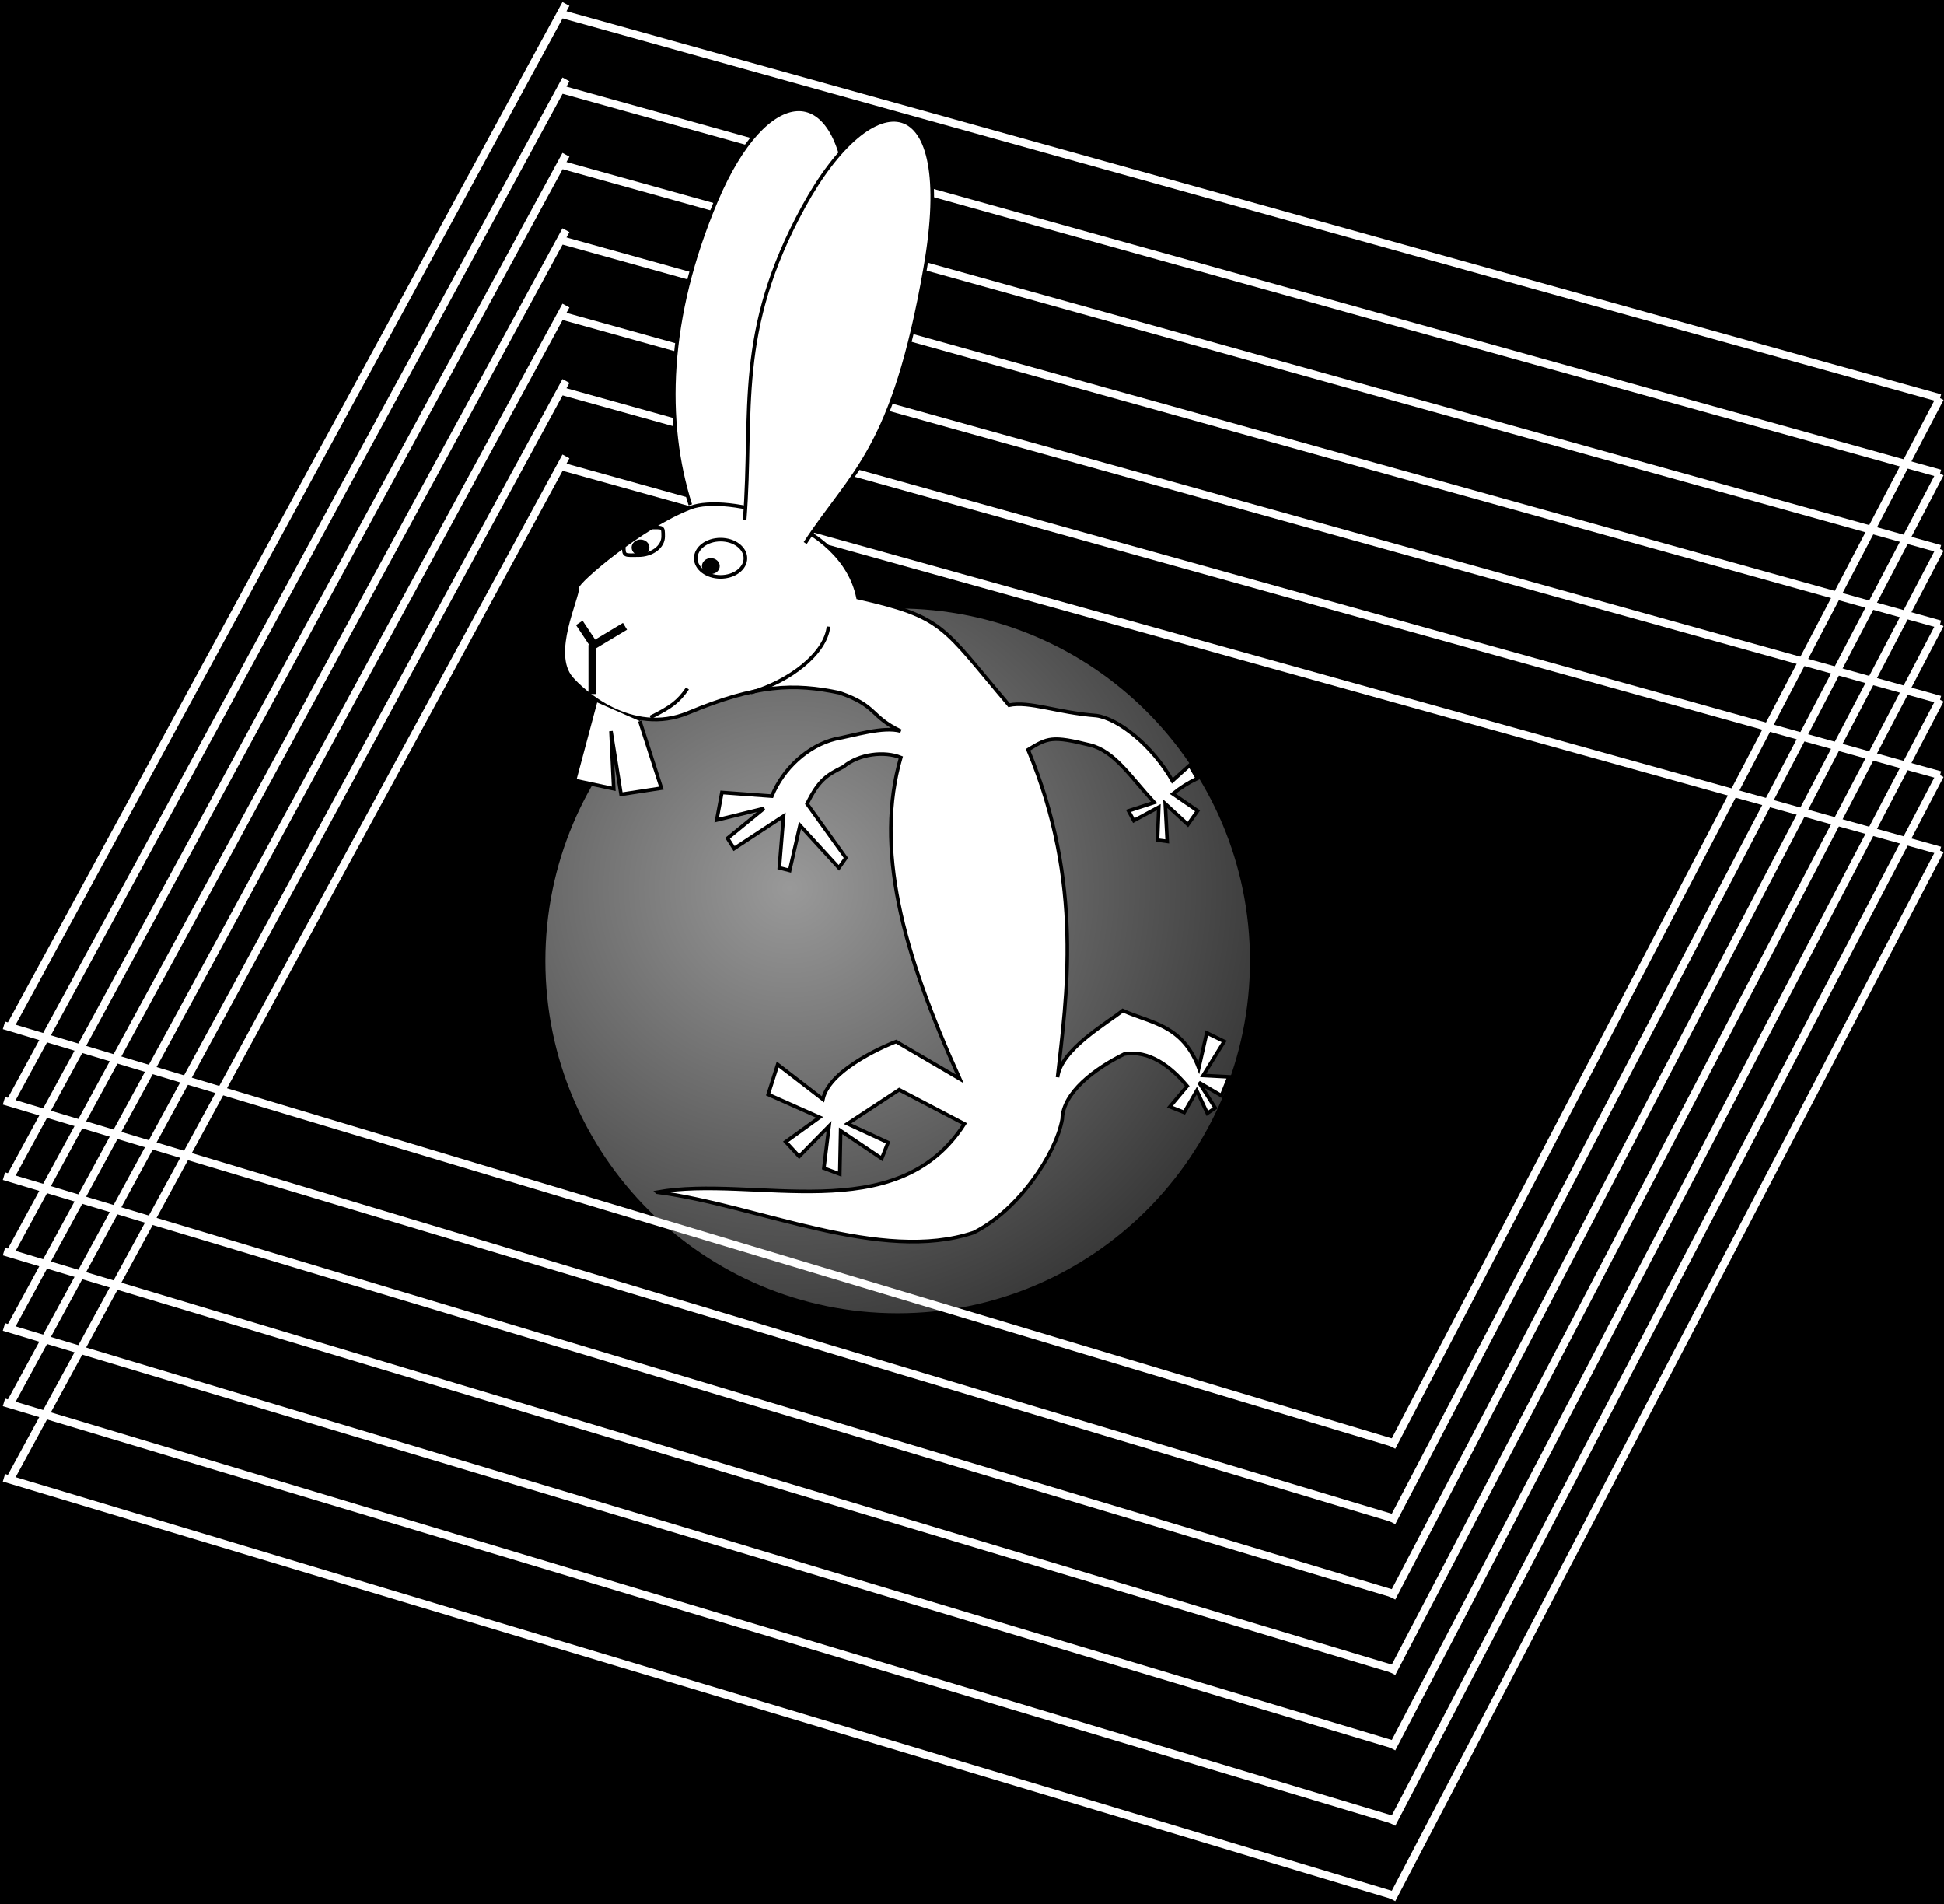
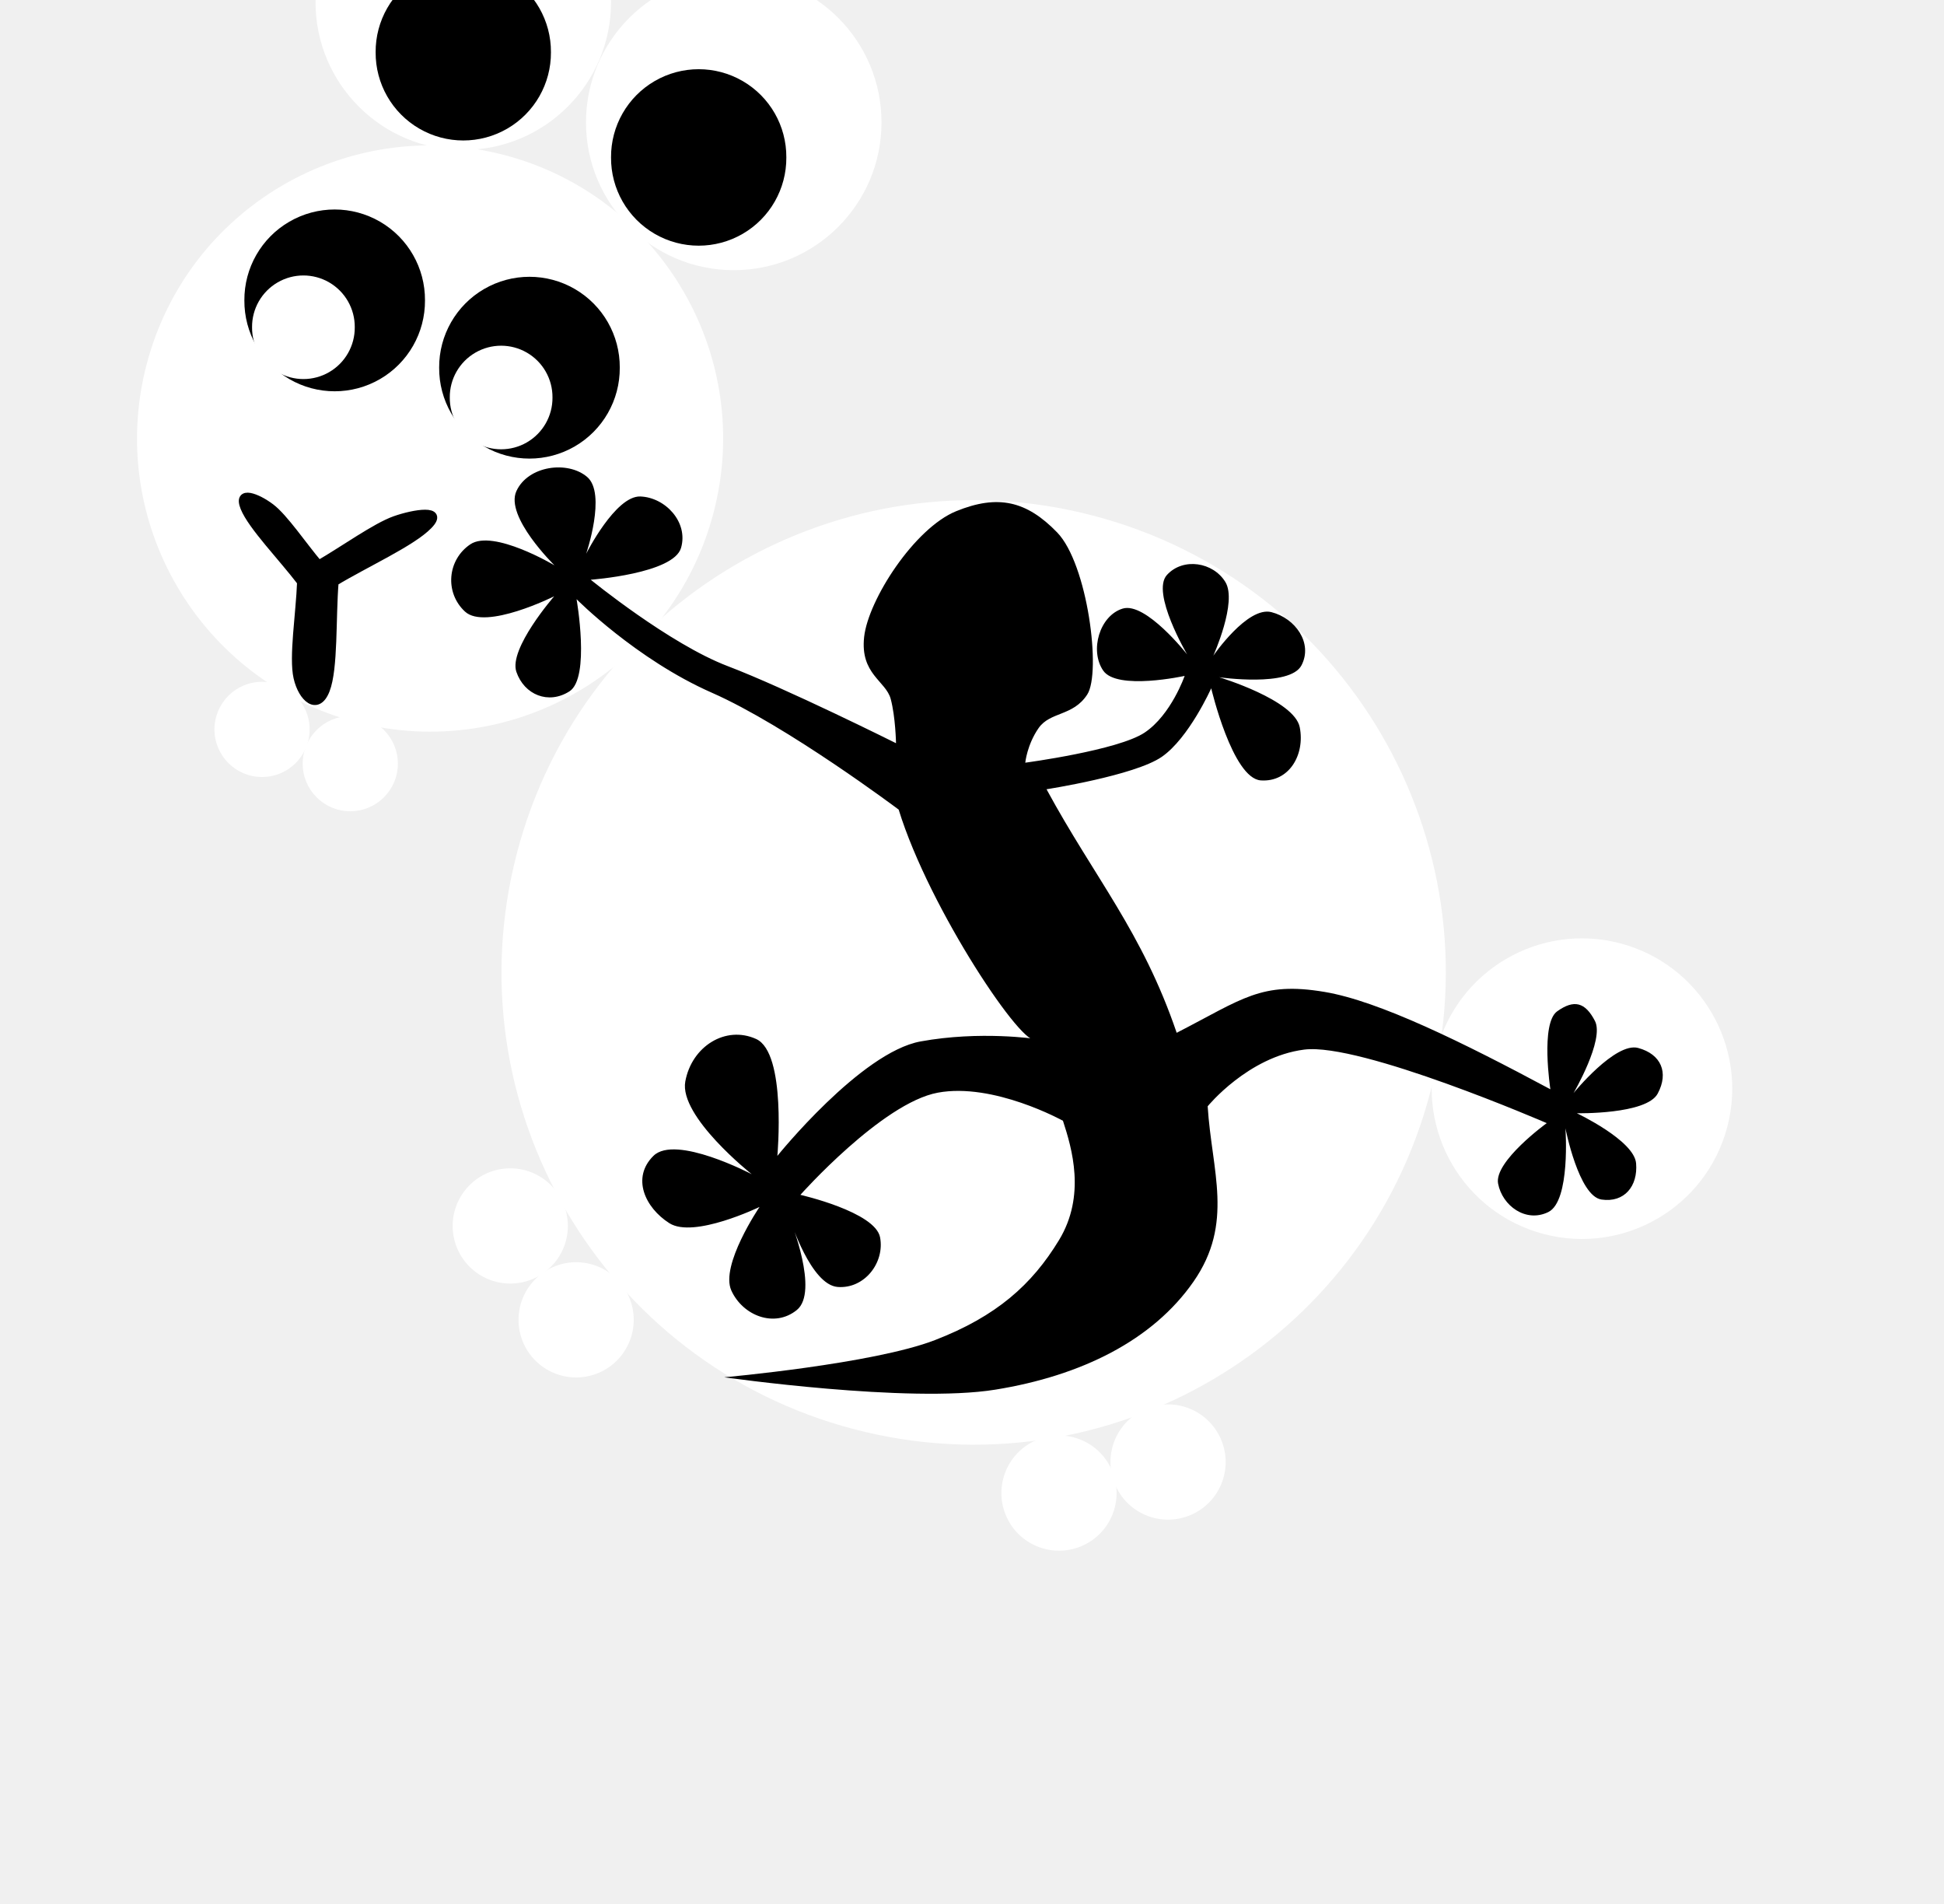
<svg xmlns="http://www.w3.org/2000/svg" xmlns:xlink="http://www.w3.org/1999/xlink" width="540.831" height="529.391" id="svg2" version="1.1">
  <defs id="defs4">
    <linearGradient id="linearGradient3763">
      <stop id="stop3765" offset="0" style="stop-color:#999999;stop-opacity:1;" />
      <stop id="stop3767" offset="1" style="stop-color:#000000;stop-opacity:1;" />
    </linearGradient>
    <radialGradient gradientTransform="matrix(2.218236,0.0030121,-0.0028666,2.111089,-441.7424,-569.3869)" gradientUnits="userSpaceOnUse" r="98.013" fy="505.534" fx="351.525" cy="505.534" cx="351.525" id="radialGradient3769" xlink:href="#linearGradient3763" />
-     <radialGradient xlink:href="#linearGradient3763" id="radialGradient4181" gradientUnits="userSpaceOnUse" gradientTransform="matrix(2.218236,0.0030121,-0.0028666,2.111089,-441.7424,-569.3869)" cx="351.525" cy="505.534" fx="351.525" fy="505.534" r="98.013" />
  </defs>
  <g transform="translate(-116.8387,-251.8603)" id="layer1">
-     <rect style="fill:#000000;fill-opacity:1;stroke:#ffffff;stroke-width:1;stroke-linecap:butt;stroke-miterlimit:4;stroke-opacity:1;stroke-dasharray:none;stroke-dashoffset:0" id="rect4183" width="551.977" height="538.631" x="-2.86" y="-1.613" transform="translate(116.8387,251.8603)" />
-     <g transform="translate(344.1517,102.0062)" id="g4160">
-       <path id="path4174" style="color:#000000;fill:none;stroke:#ffffff;stroke-width:2.2;stroke-linecap:butt;stroke-linejoin:miter;stroke-miterlimit:4;stroke-opacity:1;stroke-dasharray:none;stroke-dashoffset:0;marker:none;visibility:visible;display:inline;overflow:visible;enable-background:accumulate" d="M 159.885,678.145 312.418,386.426 M 159.885,657.172 312.418,365.453 M 159.885,636.198 312.418,344.48 M 159.885,615.225 312.418,323.507 M 159.885,594.252 312.418,302.533 M 159.885,573.279 312.418,281.56 M 159.885,552.306 312.418,260.587" />
-       <path d="M -70.82,279.653 312.418,386.426 M -70.82,258.68 312.418,365.453 M -70.82,237.707 312.418,344.48 M -70.82,216.734 312.418,323.507 M -70.82,195.761 312.418,302.533 M -70.82,174.787 312.418,281.56 M -70.82,153.814 312.418,260.587" style="color:#000000;fill:none;stroke:#ffffff;stroke-width:2.2;stroke-linecap:butt;stroke-linejoin:miter;stroke-miterlimit:4;stroke-opacity:1;stroke-dasharray:none;stroke-dashoffset:0;marker:none;visibility:visible;display:inline;overflow:visible;enable-background:accumulate" id="path4177" />
-       <path d="M -224.306,560.885 -69.867,276.793 M -224.306,539.912 -69.867,255.82 M -224.306,518.939 -69.867,234.847 M -224.306,497.966 -69.867,213.874 M -224.306,476.993 -69.867,192.901 M -224.306,456.019 -69.867,171.927 M -224.306,435.046 -69.867,150.954" style="color:#000000;fill:none;stroke:#ffffff;stroke-width:2.2;stroke-linecap:butt;stroke-linejoin:miter;stroke-miterlimit:4;stroke-opacity:1;stroke-dasharray:none;stroke-dashoffset:0;marker:none;visibility:visible;display:inline;overflow:visible;enable-background:accumulate" id="path4179" />
-     </g>
-     <path id="path2989" d="m 308.886,392.265 c -7.303,-23.027 -6.627,-52.035 7.243,-84.684 13.87,-32.649 33.675,-34.232 36.589,-1.727 2.914,32.505 -16.388,69.538 -28.72,88.57" style="color:#000000;fill:#ffffff;stroke:#000000;stroke-width:1;stroke-linecap:butt;stroke-linejoin:miter;stroke-miterlimit:4;stroke-opacity:1;stroke-dasharray:none;stroke-dashoffset:0;marker:none;visibility:visible;display:inline;overflow:visible;enable-background:accumulate" />
-     <path d="m 464.591,519.119 c 0,54.131 -43.882,98.013 -98.013,98.013 -54.131,0 -98.013,-43.882 -98.013,-98.013 0,-54.131 43.882,-98.013 98.013,-98.013 54.131,0 98.013,43.882 98.013,98.013 z" id="path2985" style="fill:url(#radialGradient4181);fill-opacity:1;stroke:none" />
-     <path id="path2987" d="m 299.653,583.453 c 26.888,-4.877 66.614,10.527 85.492,-18.998 l -18.135,-9.499 -14.387,9.46 11.283,5.225 -1.767,4.442 -11.424,-7.695 -0.246,12.04 -4.422,-1.663 1.45,-11.711 -8.316,8.458 -3.748,-4.07 9.432,-6.81 -14.313,-6.368 2.652,-8.326 12.57,9.684 c 1.853,-8.771 19.379,-15.733 20.374,-16.052 l 17.703,10.363 c -16.175,-35.685 -23.639,-64.39 -16.407,-89.378 -4.462,-1.799 -11.514,-1.118 -15.976,2.591 -4.473,2.256 -6.759,3.48 -10.093,10.293 l 10.805,15.034 -1.955,2.767 -10.814,-11.813 -2.878,12.548 -2.878,-0.74 1.182,-14.397 -13.767,9.042 -1.827,-2.861 10.169,-8.305 -13.177,3.229 1.44,-7.659 13.897,1.015 c 3.12,-7.65 10.012,-14.028 17.736,-15.923 4.75,-0.845 13.385,-3.585 18.135,-2.159 -8.638,-4.139 -6.409,-6.971 -16.996,-10.655 -12.651,-2.685 -23.198,-2.344 -42.118,5.554 -15.934,6.652 -29.696,-6.268 -32.564,-9.637 -5.892,-6.923 1.779,-22.075 1.737,-25.407 -0.019,-1.503 17.564,-16.678 31.463,-22.034 9.866,-3.802 42.176,3.548 46.591,25.033 24.056,5.485 23.345,7.954 42,29.931 5.667,-1.204 13.272,2.056 24.291,2.897 6.063,0.819 15.551,8.263 21.157,18.135 l 4.824,-4.346 2.128,3.662 c -2.719,1.335 -4.462,2.42 -6.821,4.31 l 6.884,4.726 -2.708,3.813 -6.297,-5.779 0.554,10.469 -2.708,-0.363 0.358,-9.172 -6.95,3.748 -1.469,-2.712 7.145,-2.321 c -6.619,-7.15 -11.007,-14.261 -17.824,-15.966 -10.603,-2.644 -11.832,-2.042 -17.271,1.295 15.605,37.212 10.629,69.153 8.204,91.105 0.855,-7.784 13.987,-15.173 18.135,-18.566 7.737,3.5 16.642,3.885 21.157,15.976 l 2.222,-9.764 4.852,2.37 -5.853,9.476 7.205,0.387 -2.115,5.231 -6.268,-3.674 4.529,7.077 -2.19,1.504 -2.941,-6.307 -3.494,6.058 -3.989,-1.587 4.823,-5.74 c -4.632,-5.533 -10.641,-10.078 -17.505,-8.916 -8.157,4.03 -17.072,10.65 -17.271,18.135 -1.722,9.558 -12.028,25.22 -24.611,31.52 -25.844,8.69 -59.991,-7.56 -88.082,-11.226 z" style="color:#000000;fill:#ffffff;stroke:#000000;stroke-width:1;stroke-linecap:butt;stroke-linejoin:miter;stroke-miterlimit:4;stroke-opacity:1;stroke-dasharray:none;stroke-dashoffset:0;marker:none;visibility:visible;display:inline;overflow:visible;enable-background:accumulate" />
-     <path id="path2991" d="m 324.011,396.432 c 2.359,-30.338 -2.785,-52.1 16.407,-87.121 19.193,-35.021 42.758,-33.977 33.838,17.038 -8.92,51.014 -20.27,56.508 -33.406,76.56" style="color:#000000;fill:#ffffff;stroke:#000000;stroke-width:1;stroke-linecap:butt;stroke-linejoin:miter;stroke-miterlimit:4;stroke-opacity:1;stroke-dasharray:none;stroke-dashoffset:0;marker:none;visibility:visible;display:inline;overflow:visible;enable-background:accumulate" />
-     <path id="path2993" d="m 320.761,419.658 c 0,2.862 -3.093,5.181 -6.908,5.181 -3.815,0 -6.908,-2.32 -6.908,-5.181 0,-2.862 3.093,-5.181 6.908,-5.181 3.815,0 6.908,2.32 6.908,5.181 z" style="fill:none;stroke:#000000;stroke-opacity:1" transform="translate(3.454208,-12.5215)" />
-     <path id="path2995" d="m 278.006,425.111 4.076,6.135 8.636,-5.181" style="color:#000000;fill:none;stroke:#000000;stroke-width:2.2;stroke-linecap:butt;stroke-linejoin:miter;stroke-miterlimit:4;stroke-opacity:1;stroke-dasharray:none;stroke-dashoffset:0;marker:none;visibility:visible;display:inline;overflow:visible;enable-background:accumulate" />
-     <path id="path2997" d="m 281.65,431.247 0,13.656" style="color:#000000;fill:none;stroke:#000000;stroke-width:2.2;stroke-linecap:butt;stroke-linejoin:miter;stroke-miterlimit:4;stroke-opacity:1;stroke-dasharray:none;stroke-dashoffset:0;marker:none;visibility:visible;display:inline;overflow:visible;enable-background:accumulate" />
-     <path id="path2999" d="m 316.965,417.158 c 3.815,0 3.796,-0.361 3.796,2.5 0,2.862 -3.093,5.181 -6.908,5.181 -3.815,0 -4.057,0.361 -4.057,-2.5" style="fill:none;stroke:#000000;stroke-opacity:1" transform="translate(-19.42992,-18.56637)" />
-     <path id="path3003" d="m 282.513,447.034 -5.85,21.882 10.915,2.339 -0.769,-16.025 2.807,17.572 11.226,-1.727 -6.011,-18.646" style="color:#000000;fill:#ffffff;stroke:#000000;stroke-width:1;stroke-miterlimit:4;stroke-opacity:1;stroke-dasharray:none;marker:none;visibility:visible;display:inline;overflow:visible;enable-background:accumulate" />
-     <path style="fill:#000000;fill-opacity:1;stroke:none" d="m 297.506,404.146 c 0,1.223 -1.108,2.215 -2.475,2.215 -1.367,0 -2.475,-0.992 -2.475,-2.215 0,-1.223 1.108,-2.215 2.475,-2.215 1.367,0 2.475,0.992 2.475,2.215 z" id="path3762" />
-     <path id="path3764" d="m 317.069,409.314 c 0,1.223 -1.108,2.215 -2.475,2.215 -1.367,0 -2.475,-0.992 -2.475,-2.215 0,-1.223 1.108,-2.215 2.475,-2.215 1.367,0 2.475,0.992 2.475,2.215 z" style="fill:#000000;fill-opacity:1;stroke:none" />
-     <path id="path3766" d="m 297.767,451.393 c 5.89,-2.938 7.785,-4.391 10.317,-8.039" style="color:#000000;fill:none;stroke:#000000;stroke-width:1;stroke-linecap:butt;stroke-linejoin:miter;stroke-miterlimit:4;stroke-opacity:1;stroke-dasharray:none;stroke-dashoffset:0;marker:none;visibility:visible;display:inline;overflow:visible;enable-background:accumulate" />
-     <path transform="translate(268.5647,281.7693)" id="path2994" d="m 57.187,162.722 c 10.847,-3.148 20.788,-10.885 21.58,-18.343" style="color:#000000;fill:none;stroke:#000000;stroke-width:1;stroke-linecap:butt;stroke-linejoin:miter;stroke-miterlimit:4;stroke-opacity:1;stroke-dasharray:none;stroke-dashoffset:0;marker:none;visibility:visible;display:inline;overflow:visible;enable-background:accumulate" />
-     <g id="g4114" transform="translate(-41.94647,-15.25326)">
-       <path id="path4116" d="m 159.885,552.306 c 0,0 387.052,116.306 387.052,116.306" style="color:#000000;fill:none;stroke:#ffffff;stroke-width:2.2;stroke-linecap:butt;stroke-linejoin:miter;stroke-miterlimit:4;stroke-opacity:1;stroke-dasharray:none;stroke-dashoffset:0;marker:none;visibility:visible;display:inline;overflow:visible;enable-background:accumulate" />
-       <path id="path4118" d="m 159.885,573.279 c 0,0 387.052,116.306 387.052,116.306" style="color:#000000;fill:none;stroke:#ffffff;stroke-width:2.2;stroke-linecap:butt;stroke-linejoin:miter;stroke-miterlimit:4;stroke-opacity:1;stroke-dasharray:none;stroke-dashoffset:0;marker:none;visibility:visible;display:inline;overflow:visible;enable-background:accumulate" />
-       <path id="path4120" d="m 159.885,594.252 c 0,0 387.052,116.306 387.052,116.306" style="color:#000000;fill:none;stroke:#ffffff;stroke-width:2.2;stroke-linecap:butt;stroke-linejoin:miter;stroke-miterlimit:4;stroke-opacity:1;stroke-dasharray:none;stroke-dashoffset:0;marker:none;visibility:visible;display:inline;overflow:visible;enable-background:accumulate" />
-       <path id="path4122" d="m 159.885,615.225 c 0,0 387.052,116.306 387.052,116.306" style="color:#000000;fill:none;stroke:#ffffff;stroke-width:2.2;stroke-linecap:butt;stroke-linejoin:miter;stroke-miterlimit:4;stroke-opacity:1;stroke-dasharray:none;stroke-dashoffset:0;marker:none;visibility:visible;display:inline;overflow:visible;enable-background:accumulate" />
-       <path id="path4124" d="m 159.885,636.198 c 0,0 387.052,116.306 387.052,116.306" style="color:#000000;fill:none;stroke:#ffffff;stroke-width:2.2;stroke-linecap:butt;stroke-linejoin:miter;stroke-miterlimit:4;stroke-opacity:1;stroke-dasharray:none;stroke-dashoffset:0;marker:none;visibility:visible;display:inline;overflow:visible;enable-background:accumulate" />
-       <path id="path4126" d="m 159.885,657.172 c 0,0 387.052,116.306 387.052,116.306" style="color:#000000;fill:none;stroke:#ffffff;stroke-width:2.2;stroke-linecap:butt;stroke-linejoin:miter;stroke-miterlimit:4;stroke-opacity:1;stroke-dasharray:none;stroke-dashoffset:0;marker:none;visibility:visible;display:inline;overflow:visible;enable-background:accumulate" />
-       <path id="path4128" d="m 159.885,678.145 c 0,0 387.052,116.306 387.052,116.306" style="color:#000000;fill:none;stroke:#ffffff;stroke-width:2.2;stroke-linecap:butt;stroke-linejoin:miter;stroke-miterlimit:4;stroke-opacity:1;stroke-dasharray:none;stroke-dashoffset:0;marker:none;visibility:visible;display:inline;overflow:visible;enable-background:accumulate" />
-     </g>
+     <path style="fill:#ffffff;fill-opacity:1;stroke:none" id="path3000" d="m 401.299,258.723 a 131.328,131.328 0 1 1 -262.656,0 131.328,131.328 0 1 1 262.656,0 z" transform="matrix(0.9675399,0.2527184,-0.2527184,0.9675399,191.893,203.7815)" />
+     <path style="fill:#ffffff;fill-opacity:1;stroke:none" id="path3002" d="m 362.284,410.255 a 16.024,16.024 0 1 1 -32.048,0 16.024,16.024 0 1 1 32.048,0 z" transform="matrix(0.9675399,0.2527184,-0.2527184,0.9675399,180.1167,182.7037)" />
+     <path transform="matrix(0.9675399,0.2527184,-0.2527184,0.9675399,210.4556,174.0665)" d="m 362.284,410.255 a 16.024,16.024 0 1 1 -32.048,0 16.024,16.024 0 1 1 32.048,0 z" id="path3004" style="fill:#ffffff;fill-opacity:1;stroke:none" />
+     <path transform="matrix(0.06011939,0.9981912,-0.9981912,0.06011939,647.4926,222.5478)" d="m 362.284,410.255 a 16.024,16.024 0 1 1 -32.048,0 16.024,16.024 0 1 1 32.048,0 z" id="path3006" style="fill:#ffffff;fill-opacity:1;stroke:none" />
+     <path style="fill:#ffffff;fill-opacity:1;stroke:none" id="path3008" d="m 362.284,410.255 a 16.024,16.024 0 1 1 -32.048,0 16.024,16.024 0 1 1 32.048,0 z" transform="matrix(0.06011939,0.9981912,-0.9981912,0.06011939,665.8167,248.6647)" />
+     <path style="fill:#ffffff;fill-opacity:1;stroke:none" id="path3010" d="m 517.648,342.675 a 41.802,41.802 0 1 1 -83.604,0 41.802,41.802 0 1 1 83.604,0 z" transform="matrix(0.9675399,0.2527184,-0.2527184,0.9675399,183.1505,102.8577)" />
+     <path style="fill:#ffffff;fill-opacity:1;stroke:none" id="path3012" d="m 115.652,-119.237 a 81.514,81.514 0 1 1 -163.028,0 81.514,81.514 0 1 1 163.028,0 z" transform="matrix(0.9675399,0.2527184,-0.2527184,0.9675399,173.3285,480.5756)" />
+     <path style="fill:#ffffff;fill-opacity:1;stroke:none" id="path3014" d="m 40.409,206.819 a 13.237,13.237 0 1 1 -26.475,0 13.237,13.237 0 1 1 26.475,0 z" transform="translate(162.5674,247.9191)" />
+     <path transform="translate(187.1149,257.4484)" d="m 40.409,206.819 a 13.237,13.237 0 1 1 -26.475,0 13.237,13.237 0 1 1 26.475,0 z" id="path3016" style="fill:#ffffff;fill-opacity:1;stroke:none" />
+     <path style="color:#000000;fill:#000000;stroke:#000000;stroke-width:2.2;stroke-linecap:butt;stroke-linejoin:miter;stroke-miterlimit:4;stroke-opacity:1;stroke-dasharray:none;stroke-dashoffset:0;marker:none;visibility:visible;display:inline;overflow:visible;enable-background:accumulate" d="m 199.602,440.343 c 1.313,5.722 5.541,9.469 7.882,3.448 2.341,-6.02 1.642,-20.034 2.463,-30.051 8.703,-5.255 21.468,-10.986 26.11,-15.765 4.642,-4.779 -4.023,-3.372 -9.36,-1.478 -5.337,1.894 -14.122,8.211 -21.184,12.316 -4.434,-5.255 -9.587,-12.935 -13.301,-15.765 -3.714,-2.83 -9.478,-5.16 -7.39,0 2.089,5.16 10.51,13.794 15.765,20.691 -0.328,8.868 -2.299,20.881 -0.985,26.603 z" id="path3020" />
+     <path style="fill:#000000;fill-opacity:1;stroke:none" id="path3024" d="m 191.145,117.05 a 25.125,25.125 0 1 1 -50.249,0 25.125,25.125 0 1 1 50.249,0 z" transform="translate(43.92781,218.3606)" />
+     <path transform="translate(98.11836,237.081)" d="m 191.145,117.05 a 25.125,25.125 0 1 1 -50.249,0 25.125,25.125 0 1 1 50.249,0 z" id="path3026" style="fill:#000000;fill-opacity:1;stroke:none" />
+     <path style="fill:#ffffff;fill-opacity:1;stroke:none" id="path3030" d="m 161.586,119.021 a 14.287,14.287 0 1 1 -28.573,0 14.287,14.287 0 1 1 28.573,0 z" transform="translate(108.9565,243.4008)" />
+     <path transform="translate(53.94969,223.8642)" d="m 161.586,119.021 a 14.287,14.287 0 1 1 -28.573,0 14.287,14.287 0 1 1 28.573,0 z" id="path3032" style="fill:#ffffff;fill-opacity:1;stroke:none" />
+     <path style="fill:#ffffff;fill-opacity:1;stroke:none" id="path3034" d="m 175.568,-46.78 a 41.105,41.105 0 1 1 -82.211,0 41.105,41.105 0 1 1 82.211,0 z" transform="translate(111.2651,299.2359)" />
+     <path transform="translate(186.5087,332.6775)" d="m 175.568,-46.78 a 41.105,41.105 0 1 1 -82.211,0 41.105,41.105 0 1 1 82.211,0 z" id="path3036" style="fill:#ffffff;fill-opacity:1;stroke:none" />
+     <path style="fill:#000000;fill-opacity:1;stroke:none" id="path3038" d="m 241.058,-53.747 a 24.385,24.385 0 1 1 -48.769,0 24.385,24.385 0 1 1 48.769,0 z" transform="translate(94.54433,349.3983)" />
+     <path transform="translate(29.05452,320.1369)" d="m 241.058,-53.747 a 24.385,24.385 0 1 1 -48.769,0 24.385,24.385 0 1 1 48.769,0 z" id="path3040" style="fill:#000000;fill-opacity:1;stroke:none" />
+     <path style="color:#000000;fill:#000000;stroke:none;stroke-width:2.2;marker:none;visibility:visible;display:inline;overflow:visible;enable-background:accumulate" d="m 431.322,302.963 c 0,0 -2.815,-18.301 1.885,-21.666 4.7,-3.365 7.807,-2.551 10.515,2.673 2.708,5.224 -5.952,20.058 -5.952,20.058 0,0 11.611,-14.276 17.983,-12.545 6.372,1.731 8.565,6.83 5.429,12.69 -3.135,5.86 -22.498,5.467 -22.498,5.467 0,0 15.946,7.538 16.485,13.916 0.539,6.378 -3.282,11.025 -9.627,10.086 -6.345,-0.94 -10.028,-19.813 -10.028,-19.813 0,0 1.47,20.245 -4.775,23.297 -6.245,3.053 -12.783,-1.75 -13.961,-7.911 -1.178,-6.162 13.533,-16.825 13.533,-16.825 0,0 -51.835,-22.462 -67.481,-20.452 -15.646,2.01 -26.849,15.765 -26.849,15.765 1.131,18.097 7.387,32.47 -3.941,48.772 -11.328,16.301 -31.156,26.176 -55.176,30.051 -24.02,3.875 -75.374,-3.448 -75.374,-3.448 0,0 41.49,-3.715 58.624,-10.345 17.135,-6.63 26.97,-15.403 34.499,-27.792 7.529,-12.389 3.611,-25.519 1.105,-33.211 0,0 -19.307,-10.694 -34.823,-7.812 -15.516,2.881 -38.222,28.419 -38.222,28.419 0,0 20.834,4.733 22.169,11.823 1.335,7.091 -4.398,14.396 -11.823,13.794 -7.425,-0.602 -13.097,-18.481 -13.097,-18.481 0,0 7.995,19.816 1.767,24.886 -6.229,5.07 -15.055,1.584 -18.228,-5.419 -3.172,-7.003 7.847,-23.239 7.847,-23.239 0,0 -18.283,8.853 -25.09,4.518 -6.806,-4.335 -10.569,-12.661 -4.434,-18.72 6.135,-6.059 27.349,5.095 27.349,5.095 0,0 -20.254,-16.038 -18.481,-25.786 1.773,-9.748 11.199,-15.676 19.706,-11.823 8.506,3.852 5.912,32.514 5.912,32.514 0,0 23.178,-28.795 39.834,-31.832 16.656,-3.038 32.092,-0.682 32.092,-0.682 -2.887,3.577 -29.584,-35.862 -38.18,-63.797 0,0 -30.961,-23.266 -51.974,-32.514 -21.013,-9.249 -37.635,-26.008 -37.635,-26.008 0,0 3.839,21.883 -1.971,25.617 -5.809,3.734 -12.582,1.008 -14.779,-5.419 -2.197,-6.427 10.515,-21.009 10.515,-21.009 0,0 -19.078,9.539 -24.801,4.26 -5.723,-5.28 -4.917,-14.431 1.478,-18.72 6.395,-4.289 23.41,5.849 23.41,5.849 0,0 -13.825,-13.526 -10.602,-20.629 3.223,-7.103 14.291,-8.58 19.706,-3.941 5.414,4.639 -0.289,21.355 -0.289,21.355 0,0 8.139,-16.179 15.068,-15.936 6.929,0.243 13.401,7.099 11.331,14.287 -2.071,7.187 -25.125,8.868 -25.125,8.868 0,0 21.868,17.849 38.127,24.037 16.259,6.188 46.801,21.43 46.801,21.43 0,0 -0.132,-7.3 -1.478,-12.316 -1.346,-5.016 -8.536,-6.887 -7.39,-17.242 1.147,-10.355 13.998,-30.253 25.617,-34.978 11.619,-4.725 19.576,-2.86 28.081,5.912 8.505,8.772 12.321,38.976 8.375,45.077 -3.946,6.101 -10.328,4.717 -13.548,9.36 -3.22,4.643 -3.695,9.607 -3.695,9.607 0,0 25.831,-3.437 33.211,-8.375 7.38,-4.938 11.127,-15.765 11.127,-15.765 0,0 -18.82,4.13 -22.662,-1.478 -3.841,-5.608 -0.983,-15.292 5.419,-17.242 6.402,-1.951 17.939,12.749 17.939,12.749 0,0 -10.128,-17.184 -5.623,-22.109 4.505,-4.925 12.878,-3.578 16.257,1.971 3.379,5.549 -3.354,20.487 -3.354,20.487 0,0 9.49,-13.819 16.162,-12.112 6.672,1.707 11.574,8.601 8.375,14.779 -3.199,6.178 -22.89,3.334 -22.89,3.334 0,0 20.897,6.283 22.398,13.908 1.501,7.626 -2.953,15.327 -10.838,14.779 -7.885,-0.548 -13.794,-25.617 -13.794,-25.617 0,0 -6.199,13.86 -13.764,19.074 -7.565,5.214 -32.052,9.007 -32.052,9.007 13.393,24.688 26.617,39.601 36.209,67.738 18.314,-9.389 23.445,-14.354 41.182,-11.362 15.158,2.557 38.434,14.02 62.78,27.068 z" id="path3043" transform="translate(116.8387,251.8603)" />
  </g>
</svg>
